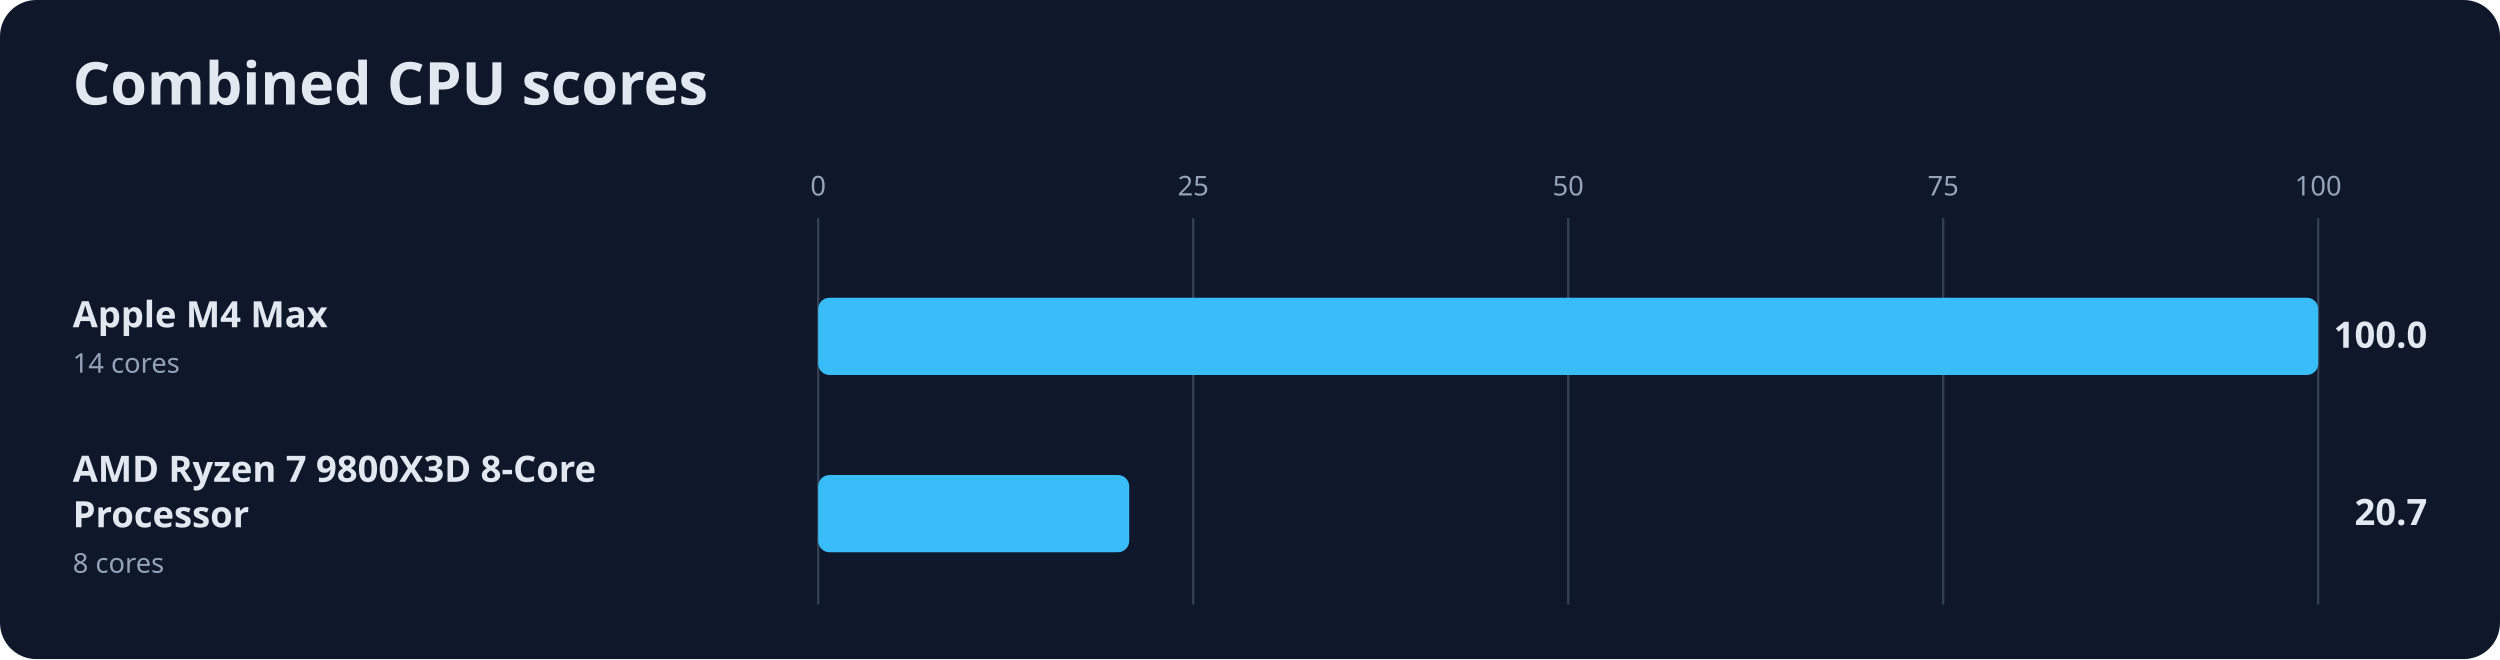
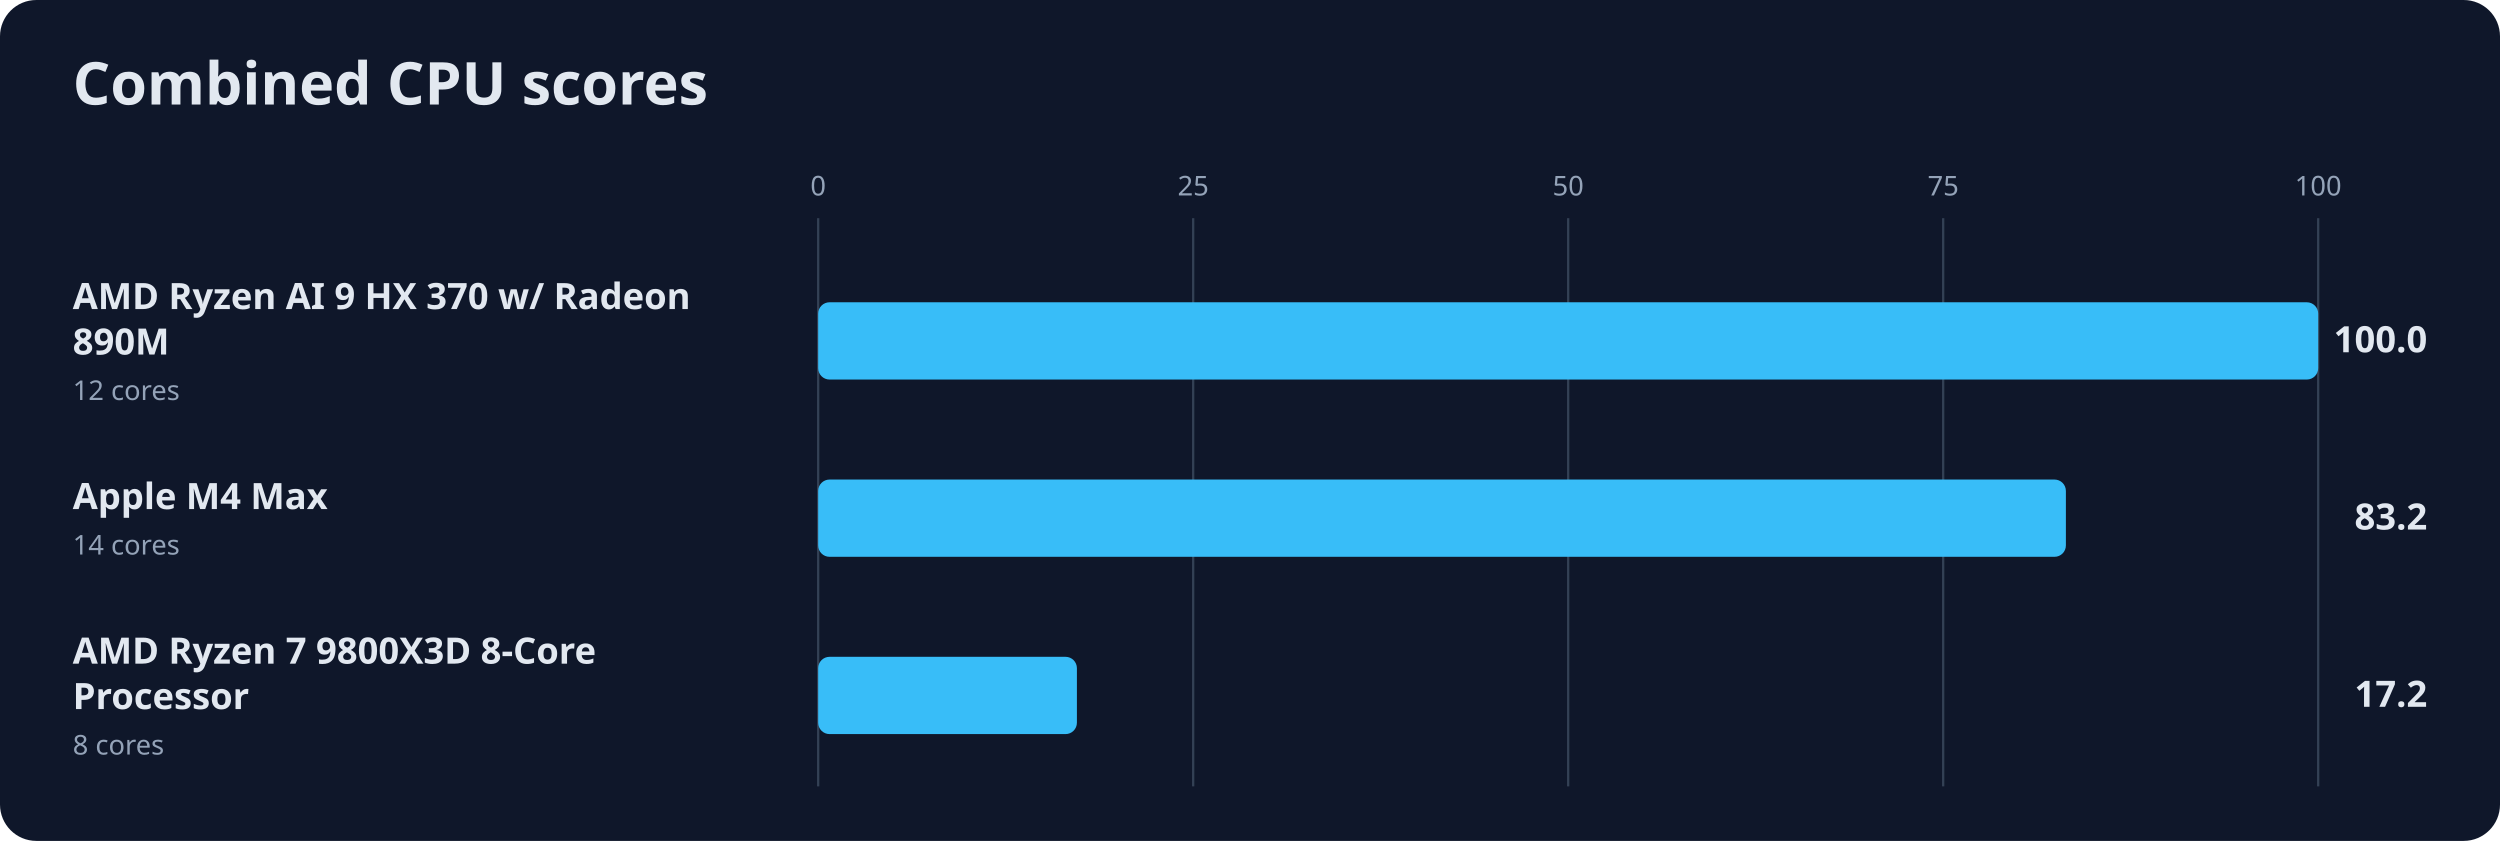
- <svg xmlns="http://www.w3.org/2000/svg" width="1100" height="290" viewBox="0 0 1100 290" role="img" aria-labelledby="title">
-   <rect width="1100" height="290" rx="16" fill="#0f172a" />
+ <svg xmlns="http://www.w3.org/2000/svg" width="1100" height="370" viewBox="0 0 1100 370" role="img" aria-labelledby="title">
+   <rect width="1100" height="370" rx="16" fill="#0f172a" />
  <g font-family="system-ui, sans-serif" fill="#e2e8f0">
    <text x="32" y="46" font-size="26" font-weight="700">Combined CPU scores</text>
-     <line x1="360.0" y1="96" x2="360.0" y2="266" stroke="#334155" />
+     <line x1="360.0" y1="96" x2="360.0" y2="346" stroke="#334155" />
    <text x="360.0" y="86" text-anchor="middle" font-size="12" fill="#94a3b8">0</text>
-     <line x1="525.0" y1="96" x2="525.0" y2="266" stroke="#334155" />
+     <line x1="525.0" y1="96" x2="525.0" y2="346" stroke="#334155" />
    <text x="525.0" y="86" text-anchor="middle" font-size="12" fill="#94a3b8">25</text>
-     <line x1="690.0" y1="96" x2="690.0" y2="266" stroke="#334155" />
+     <line x1="690.0" y1="96" x2="690.0" y2="346" stroke="#334155" />
    <text x="690.0" y="86" text-anchor="middle" font-size="12" fill="#94a3b8">50</text>
-     <line x1="855.0" y1="96" x2="855.0" y2="266" stroke="#334155" />
+     <line x1="855.0" y1="96" x2="855.0" y2="346" stroke="#334155" />
    <text x="855.0" y="86" text-anchor="middle" font-size="12" fill="#94a3b8">75</text>
-     <line x1="1020.0" y1="96" x2="1020.0" y2="266" stroke="#334155" />
+     <line x1="1020.0" y1="96" x2="1020.0" y2="346" stroke="#334155" />
    <text x="1020.0" y="86" text-anchor="middle" font-size="12" fill="#94a3b8">100</text>
-     <text x="32" y="144.0" font-size="16" font-weight="600">Apple M4 Max</text>
-     <text x="32" y="164.0" font-size="12" fill="#94a3b8">14 cores</text>
-     <rect x="360" y="131.0" width="660.00" height="34" rx="5" fill="#38bdf8" />
-     <text x="1068" y="153.0" text-anchor="end" font-size="16" font-weight="600">100.0</text>
-     <text x="32" y="212.0" font-size="16" font-weight="600">AMD Ryzen 7 9800X3D 8-Core</text>
-     <text x="32" y="232.0" font-size="16" font-weight="600">Processor</text>
-     <text x="32" y="252.0" font-size="12" fill="#94a3b8">8 cores</text>
-     <rect x="360" y="209.0" width="136.86" height="34" rx="5" fill="#38bdf8" />
-     <text x="1068" y="231.0" text-anchor="end" font-size="16" font-weight="600">20.7</text>
+     <text x="32" y="136.0" font-size="16" font-weight="600">AMD Ryzen AI 9 HX 370 w/ Radeon</text>
+     <text x="32" y="156.0" font-size="16" font-weight="600">890M</text>
+     <text x="32" y="176.0" font-size="12" fill="#94a3b8">12 cores</text>
+     <rect x="360" y="133.0" width="660.00" height="34" rx="5" fill="#38bdf8" />
+     <text x="1068" y="155.0" text-anchor="end" font-size="16" font-weight="600">100.0</text>
+     <text x="32" y="224.0" font-size="16" font-weight="600">Apple M4 Max</text>
+     <text x="32" y="244.0" font-size="12" fill="#94a3b8">14 cores</text>
+     <rect x="360" y="211.0" width="548.99" height="34" rx="5" fill="#38bdf8" />
+     <text x="1068" y="233.0" text-anchor="end" font-size="16" font-weight="600">83.2</text>
+     <text x="32" y="292.0" font-size="16" font-weight="600">AMD Ryzen 7 9800X3D 8-Core</text>
+     <text x="32" y="312.0" font-size="16" font-weight="600">Processor</text>
+     <text x="32" y="332.0" font-size="12" fill="#94a3b8">8 cores</text>
+     <rect x="360" y="289.0" width="113.84" height="34" rx="5" fill="#38bdf8" />
+     <text x="1068" y="311.0" text-anchor="end" font-size="16" font-weight="600">17.2</text>
  </g>
</svg>
